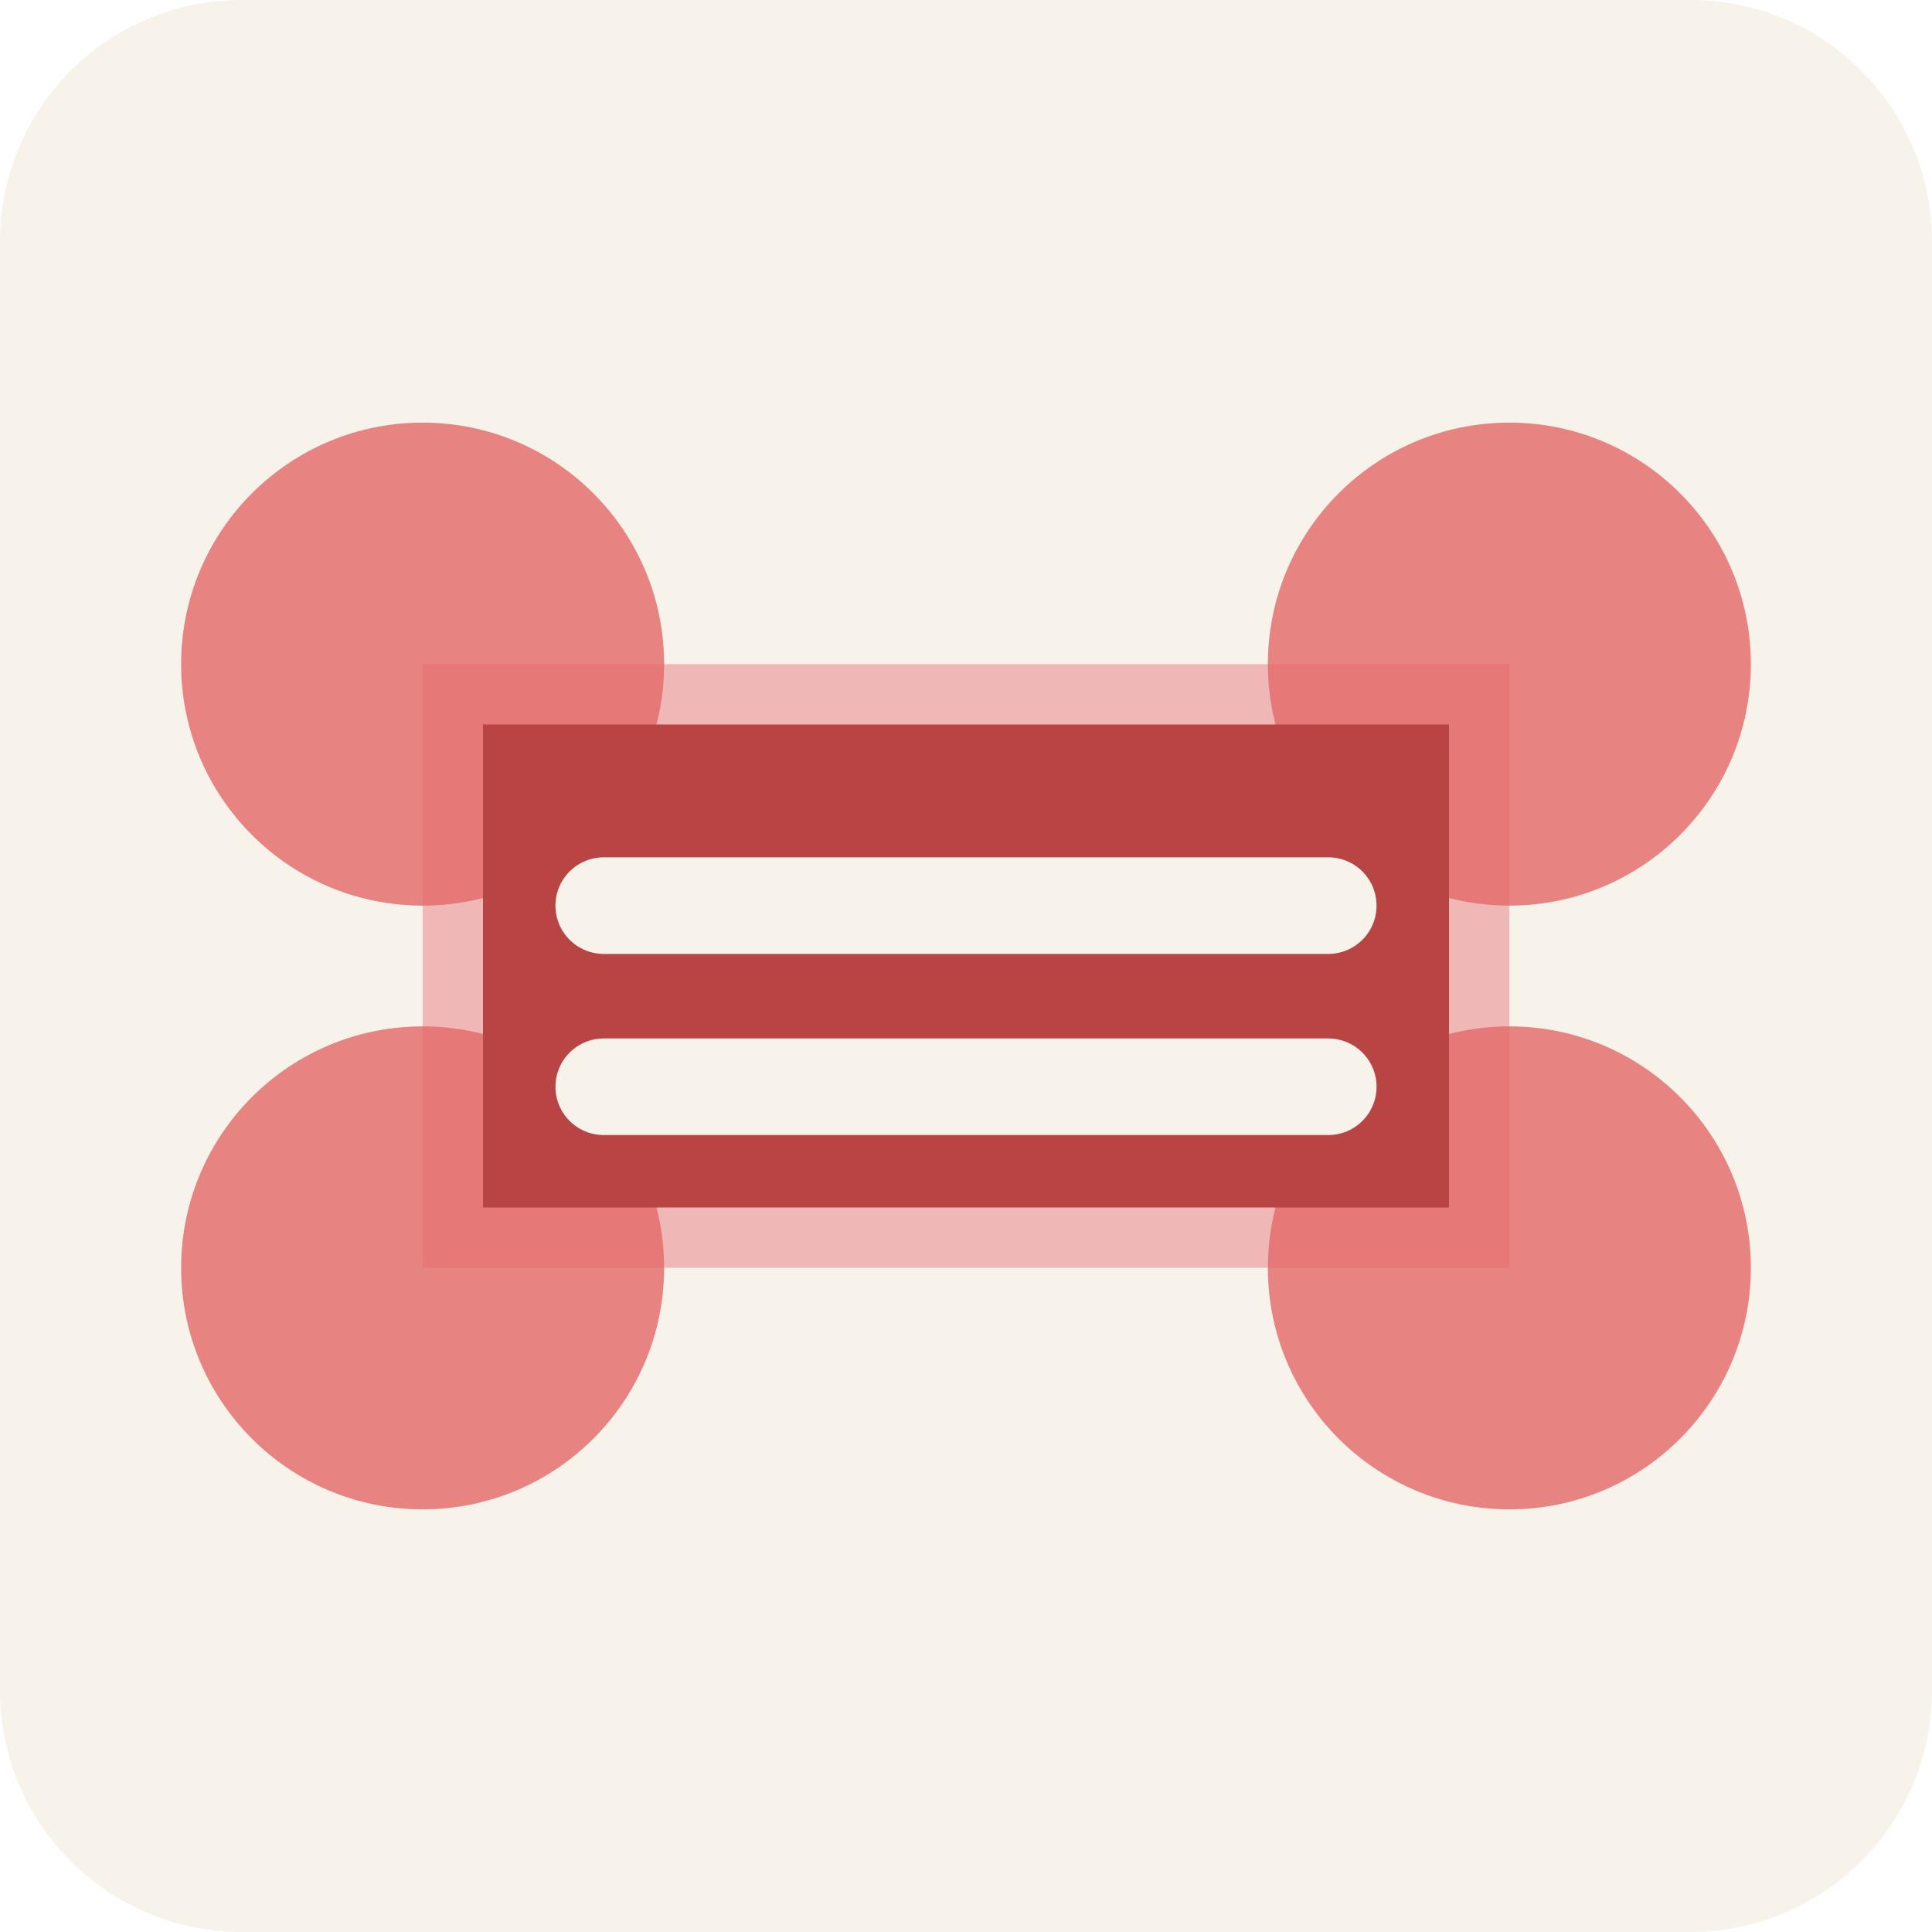
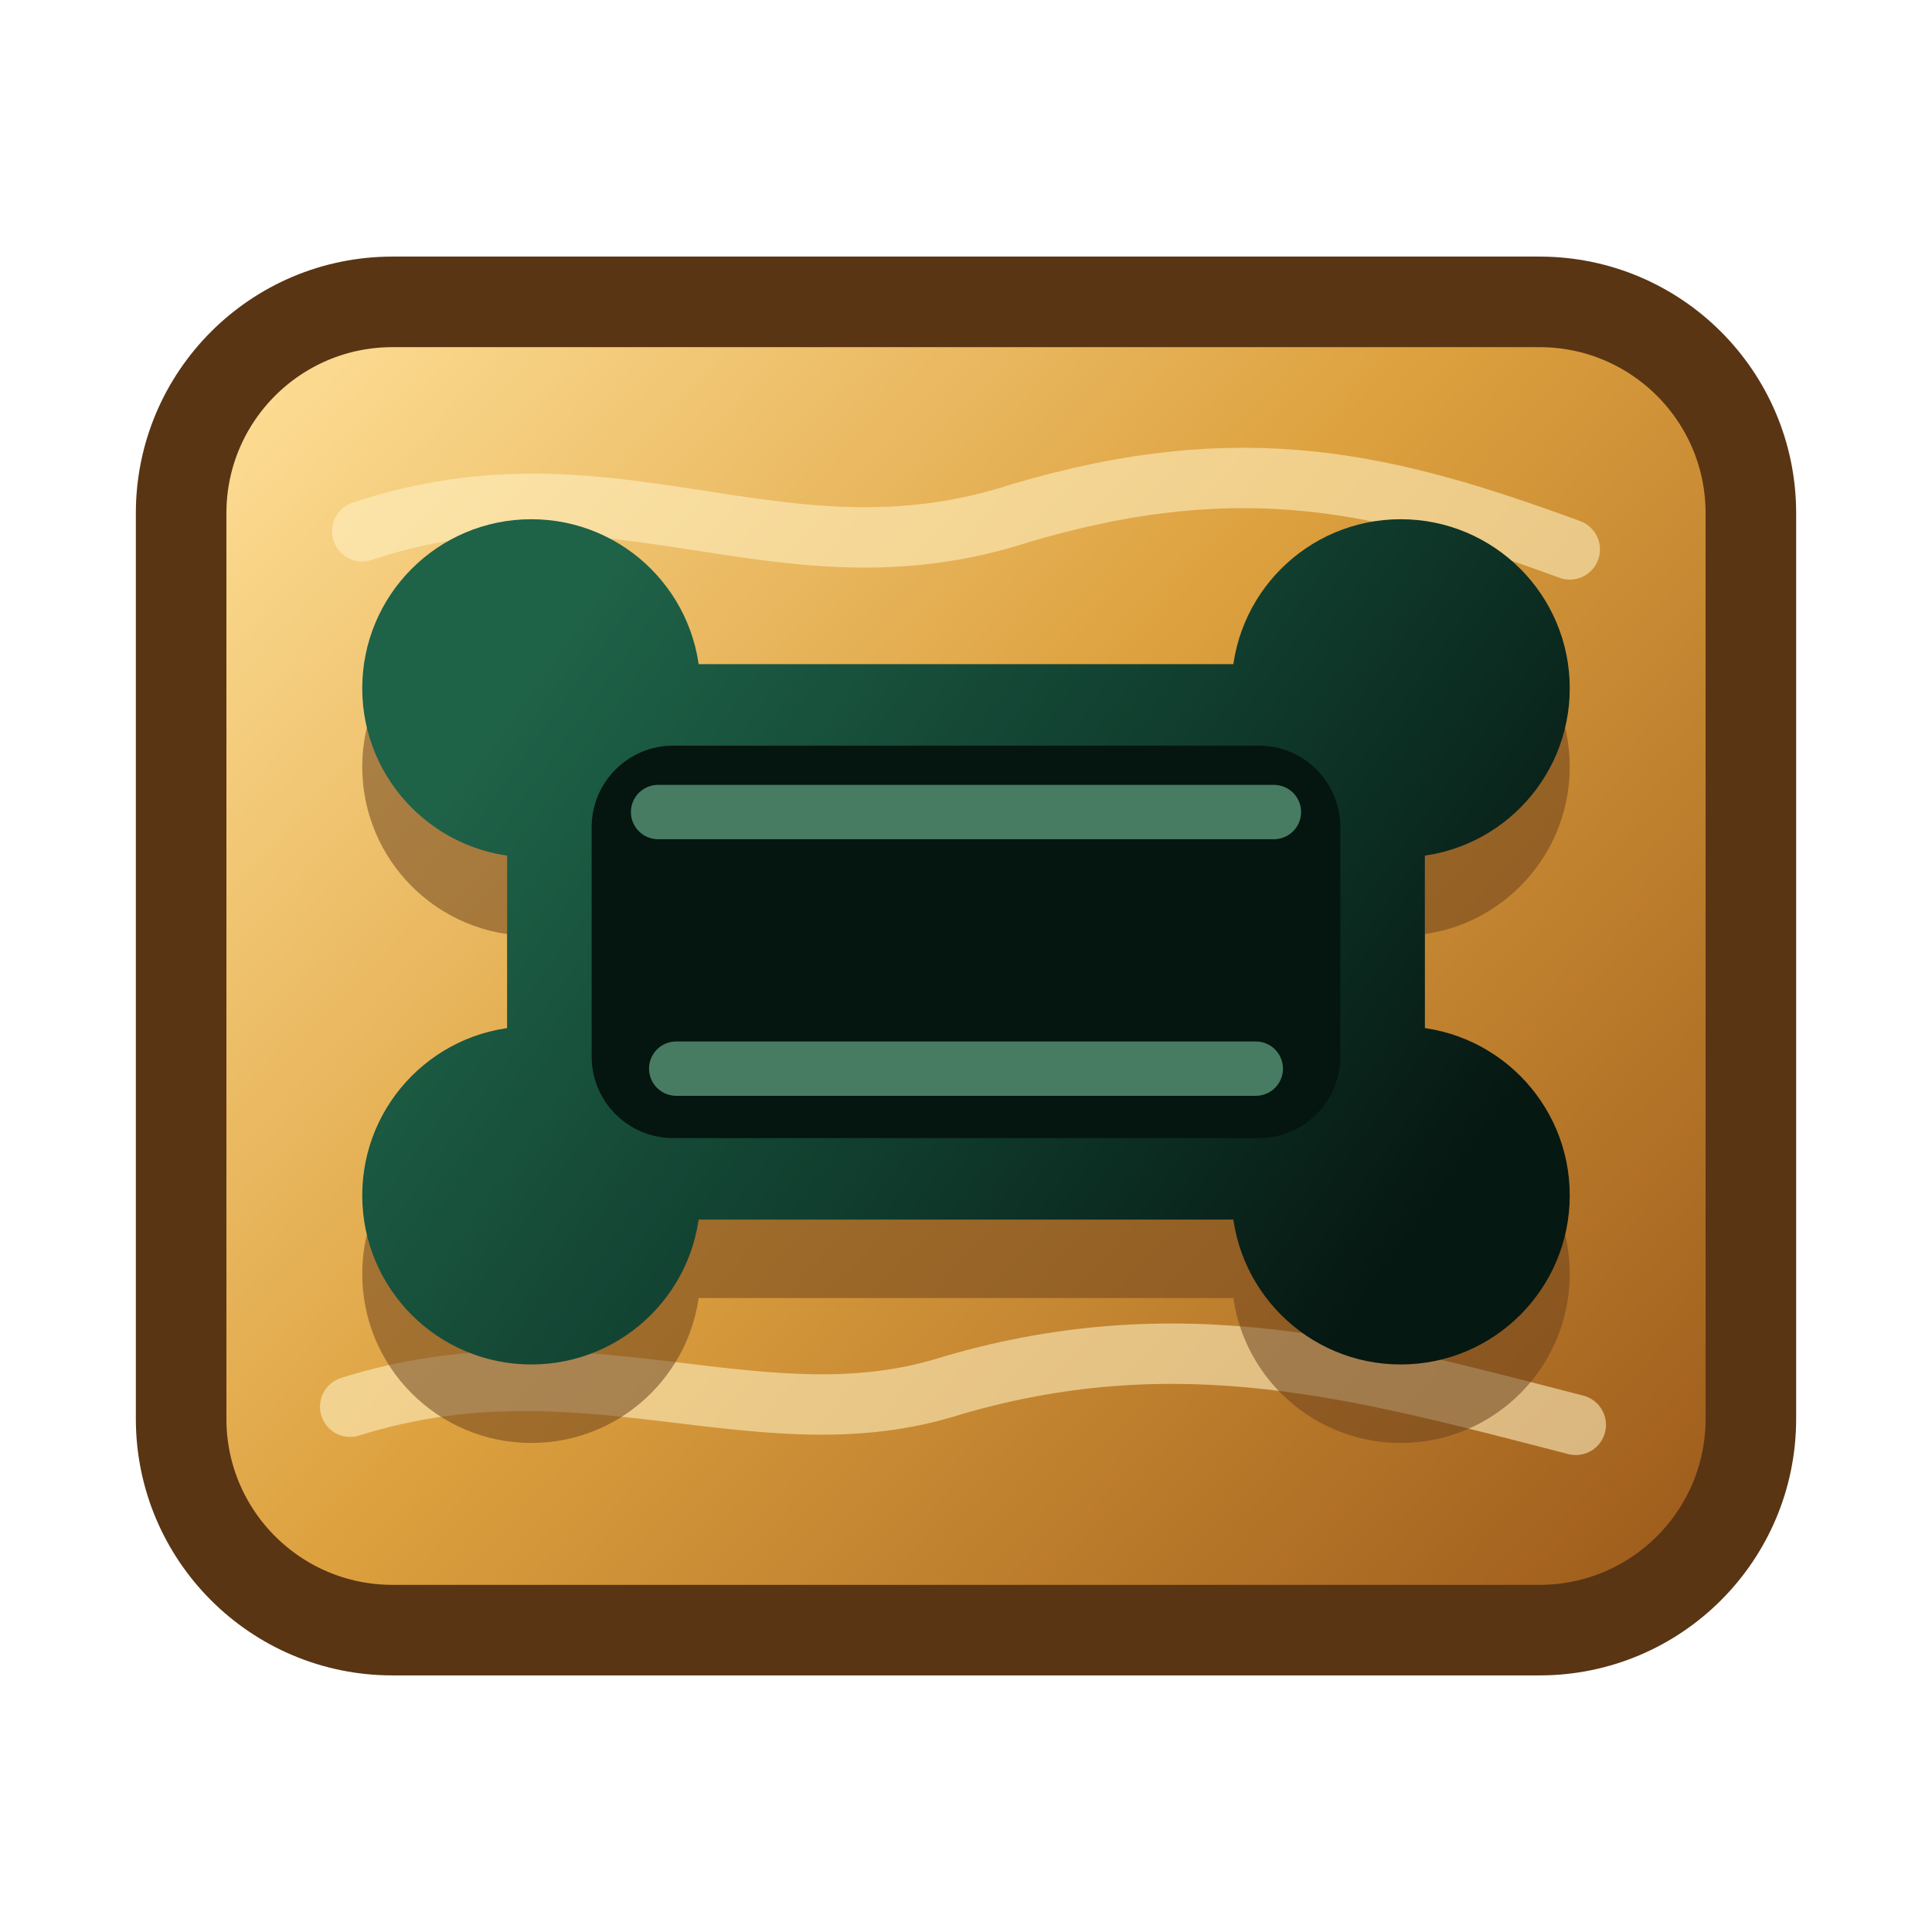
<svg xmlns="http://www.w3.org/2000/svg" width="32" height="32" viewBox="0 0 32 32">
-   <rect width="32" height="32" rx="4" fill="#f7f3ea" />
-   <path d="M7 11h18v10H7z" fill="#f0b7b7" />
-   <circle cx="7" cy="11" r="4" fill="#e46868" opacity=".8" />
-   <circle cx="25" cy="11" r="4" fill="#e46868" opacity=".8" />
-   <circle cx="25" cy="21" r="4" fill="#e46868" opacity=".8" />
-   <circle cx="7" cy="21" r="4" fill="#e46868" opacity=".8" />
-   <path d="M8 12h16v8H8z" fill="#b94444" />
-   <path d="M10 15h12M10 18h12" stroke="#f7f3ea" stroke-width="1.6" stroke-linecap="round" />
+   <defs>
+     <linearGradient id="wood" x1="4" y1="5" x2="28" y2="27" gradientUnits="userSpaceOnUse">
+       <stop stop-color="#ffe19a" />
+       <stop offset=".46" stop-color="#dda13f" />
+       <stop offset="1" stop-color="#9b591a" />
+     </linearGradient>
+     <linearGradient id="pocket" x1="9" y1="11" x2="23" y2="21" gradientUnits="userSpaceOnUse">
+       <stop stop-color="#1e6248" />
+       <stop offset=".55" stop-color="#103c2d" />
+       <stop offset="1" stop-color="#061812" />
+     </linearGradient>
+   </defs>
+   <rect x="3" y="5" width="26" height="22" rx="3.5" fill="url(#wood)" stroke="#593514" stroke-width="1.5" />
+   <path d="M6 8.8c4.2-1.4 6.9 1 10.9-.3 3.7-1.1 6.1-.5 9.1.6M5.8 23.3c3.8-1.2 6.7.6 9.8-.3 3.9-1.2 7-.3 10.5.6" fill="none" stroke="#fff1c2" stroke-width="1" stroke-linecap="round" opacity=".58" />
+   <g fill="#69401b" opacity=".52" transform="translate(0 .9)">
+     <rect x="8.4" y="11.4" width="15.2" height="9.2" rx="1.2" />
+     <circle cx="8.8" cy="11.8" r="2.8" />
+     <circle cx="23.2" cy="11.8" r="2.8" />
+     <circle cx="8.8" cy="20.2" r="2.8" />
+     <circle cx="23.2" cy="20.2" r="2.8" />
+   </g>
+   <g fill="url(#pocket)">
+     <rect x="8.4" y="11" width="15.2" height="9.2" rx="1.2" />
+     <circle cx="8.8" cy="11.4" r="2.8" />
+     <circle cx="23.2" cy="11.4" r="2.8" />
+     <circle cx="8.8" cy="19.8" r="2.8" />
+     <circle cx="23.2" cy="19.8" r="2.8" />
+   </g>
+   <rect x="9.8" y="12.35" width="12.4" height="6.5" rx="1.35" fill="#05150f" />
+   <path d="M10.9 13.45h10.2M11.2 17.7h9.6" stroke="#579677" stroke-width=".9" stroke-linecap="round" opacity=".8" />
</svg>
